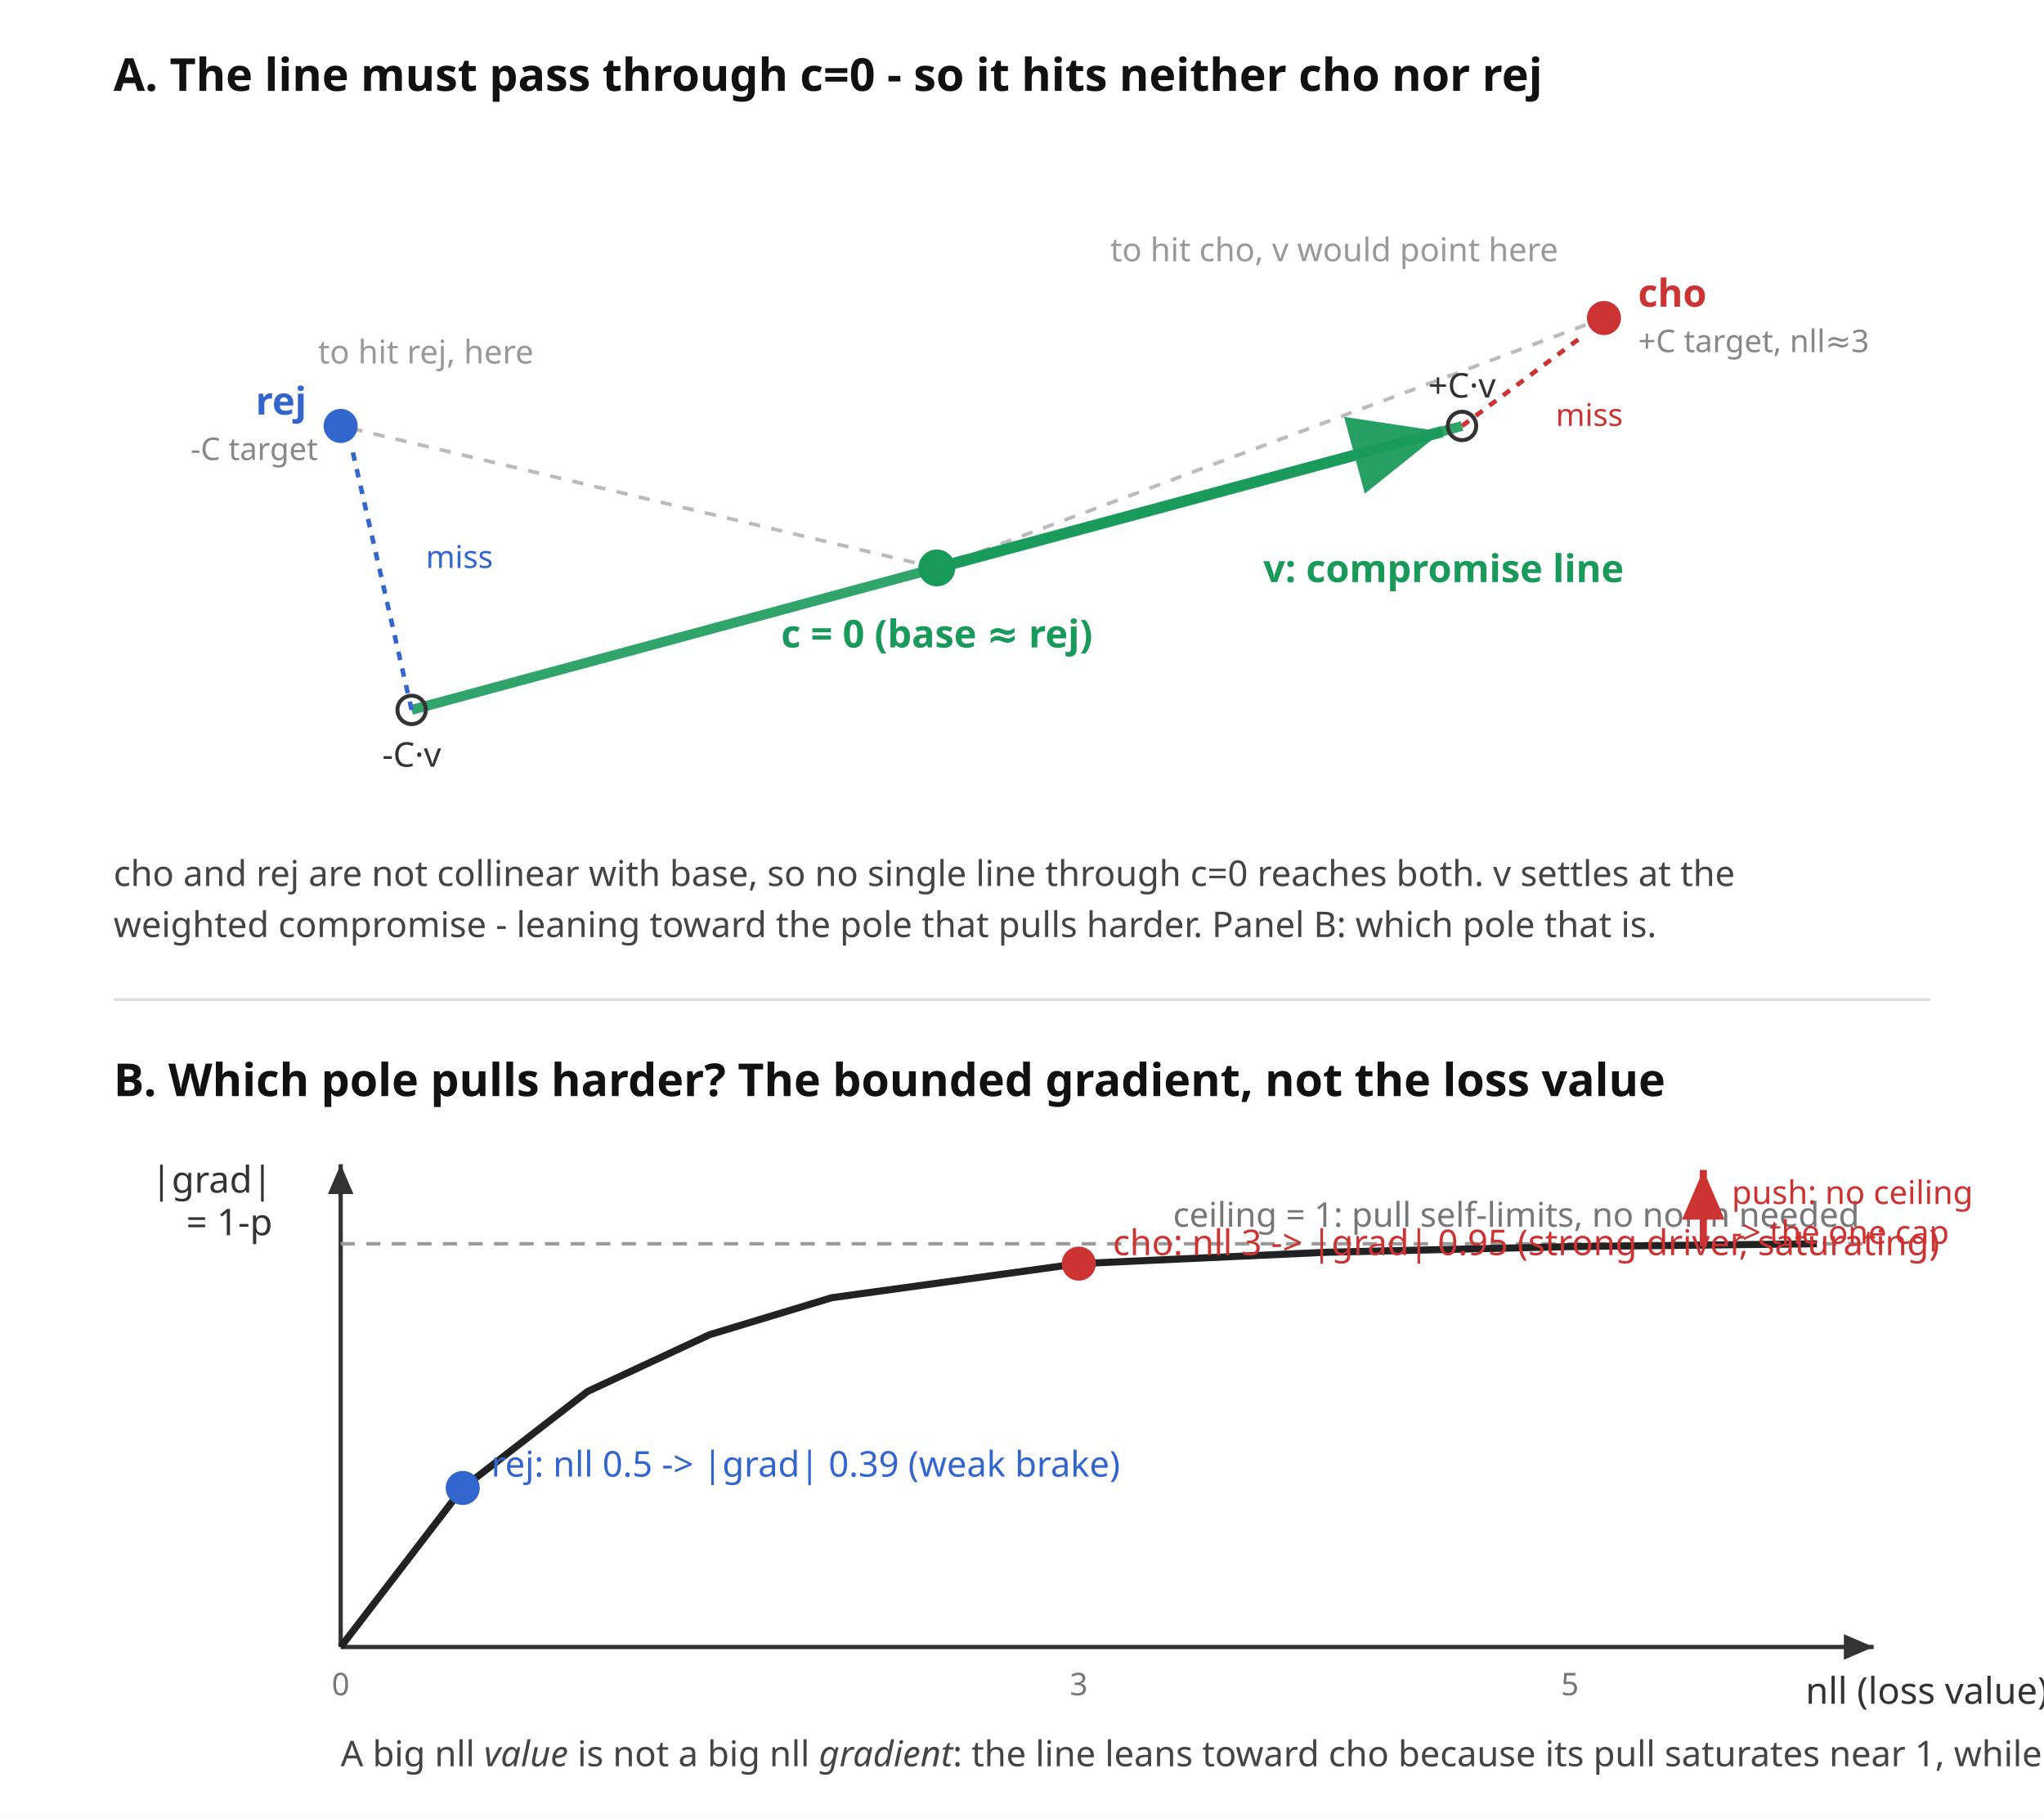
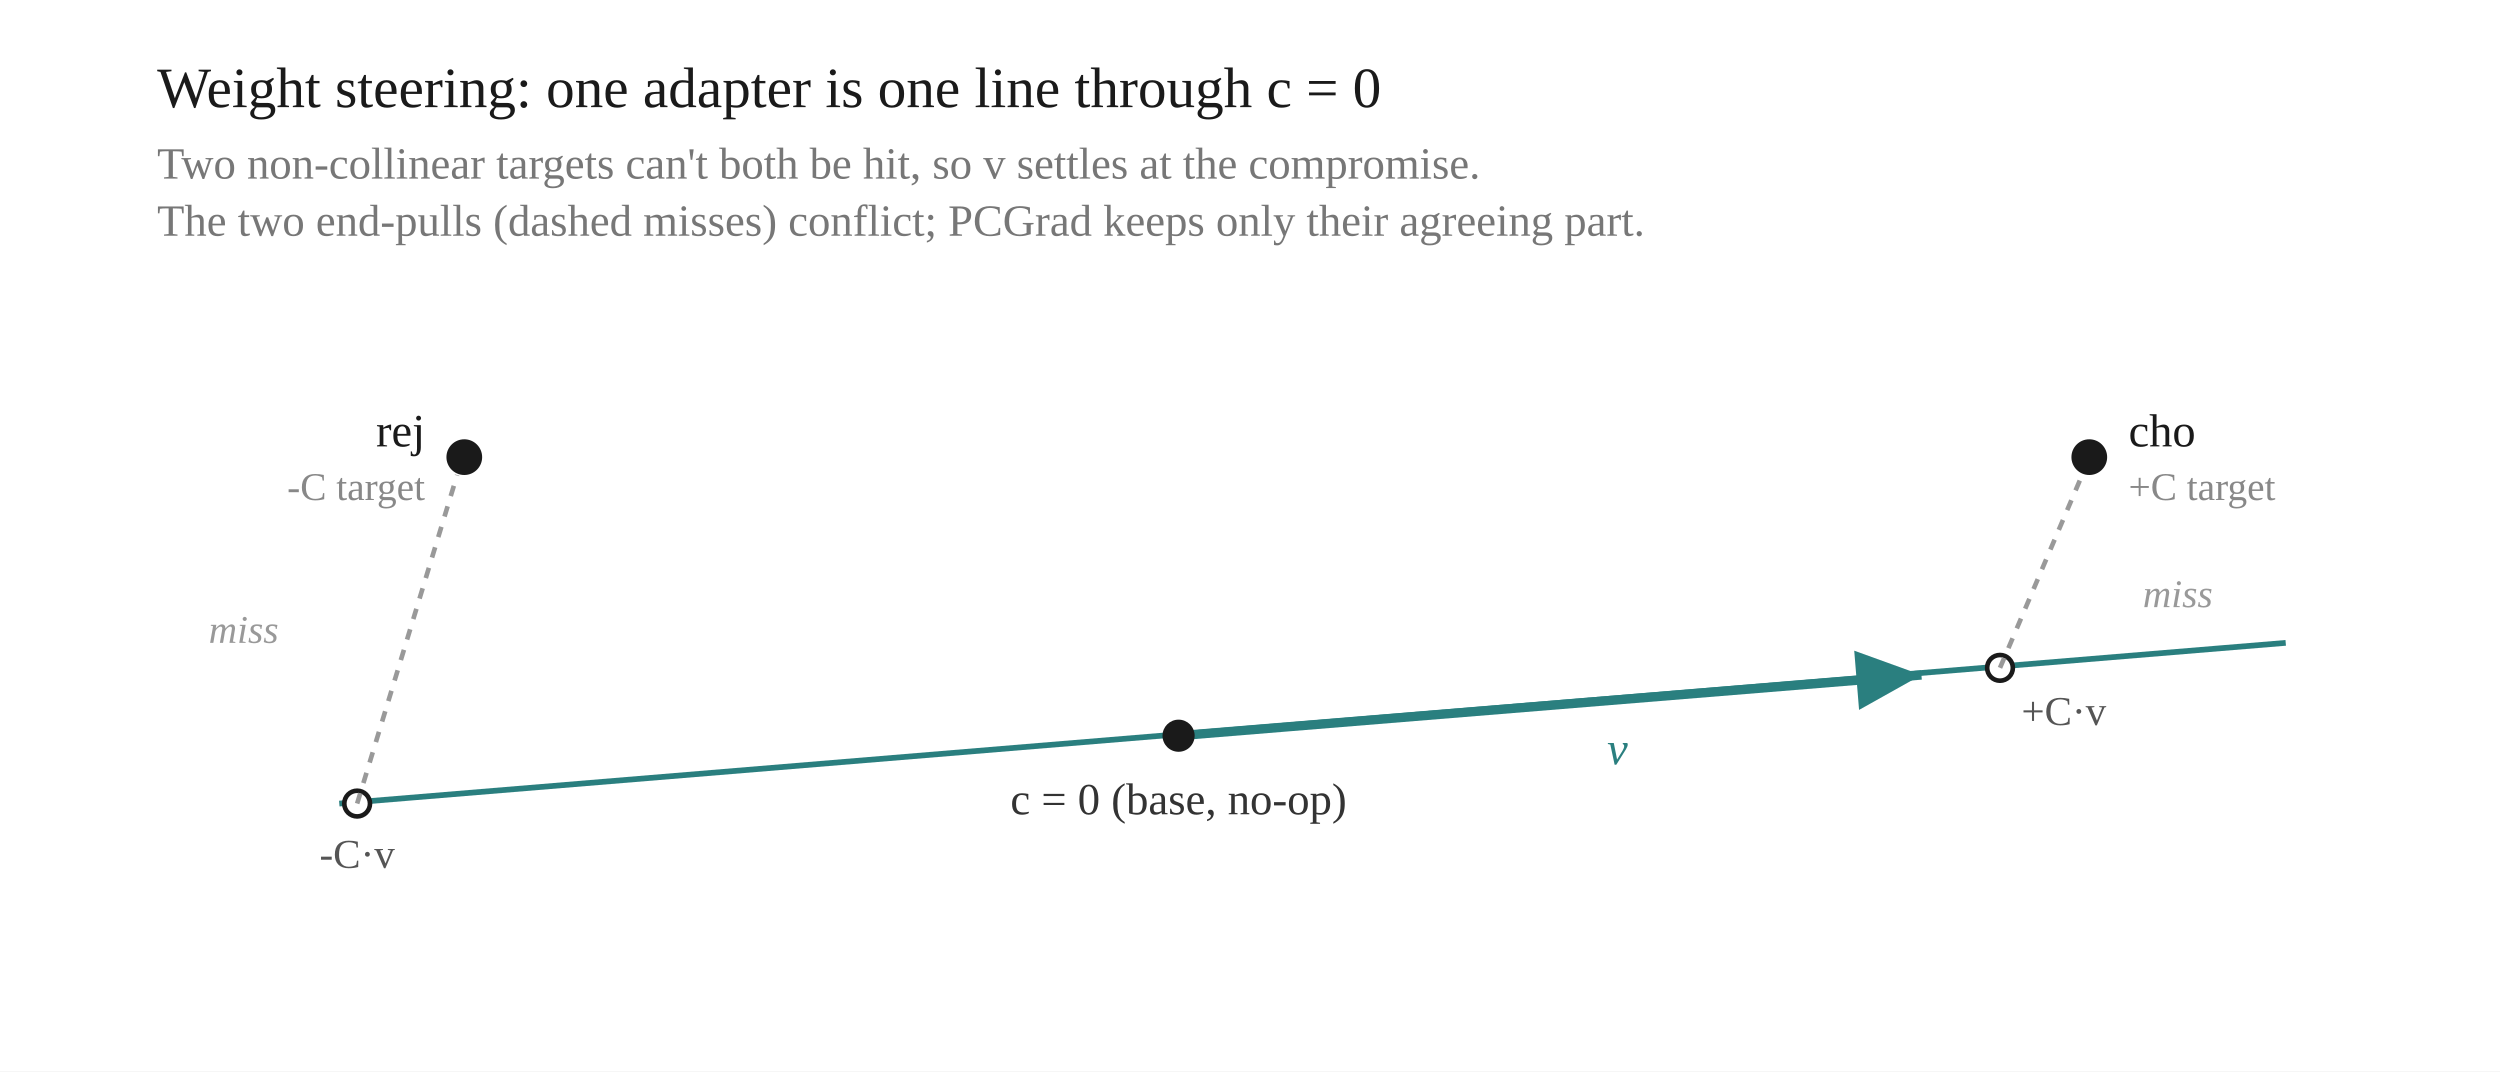
- <svg xmlns="http://www.w3.org/2000/svg" viewBox="0 0 720 640" font-family="sans-serif">
+ <svg xmlns="http://www.w3.org/2000/svg" viewBox="0 0 700 300" font-family="Georgia, 'Times New Roman', serif">
  <defs>
-     <marker id="ah" markerWidth="9" markerHeight="9" refX="7" refY="3" orient="auto">
-       <path d="M0,0 L7,3 L0,6 Z" fill="#333" />
-     </marker>
-     <marker id="ahg" markerWidth="11" markerHeight="11" refX="8" refY="3.5" orient="auto">
-       <path d="M0,0 L8,3.5 L0,7 Z" fill="#1a9a5a" />
-     </marker>
-     <marker id="ahr" markerWidth="10" markerHeight="10" refX="7" refY="3" orient="auto">
-       <path d="M0,0 L7,3 L0,6 Z" fill="#cc3333" />
+     <marker id="v" markerWidth="10" markerHeight="10" refX="7" refY="3.2" orient="auto">
+       <path d="M0,0 L7,3.2 L0,6.4 Z" fill="#2a7f7f" />
    </marker>
  </defs>
-   <rect width="720" height="640" fill="#ffffff" />
-   <text x="40" y="32" font-size="16" font-weight="bold" fill="#111">A. The line must pass through c=0 - so it hits neither cho nor rej</text>
-   <line x1="330" y1="200" x2="565" y2="112" stroke="#bbb" stroke-width="1.3" stroke-dasharray="4 4" />
-   <line x1="330" y1="200" x2="120" y2="150" stroke="#bbb" stroke-width="1.3" stroke-dasharray="4 4" />
-   <text x="470" y="92" font-size="11.5" fill="#999" text-anchor="middle">to hit cho, v would point here</text>
-   <text x="150" y="128" font-size="11.5" fill="#999" text-anchor="middle">to hit rej, here</text>
-   <line x1="145" y1="250" x2="515" y2="150" stroke="#1a9a5a" stroke-width="3.5" opacity="0.9" />
-   <line x1="330" y1="200" x2="508" y2="152" stroke="#1a9a5a" stroke-width="4" marker-end="url(#ahg)" opacity="0.95" />
-   <text x="445" y="205" font-size="13.5" fill="#1a9a5a" font-weight="bold">v: compromise line</text>
-   <circle cx="330" cy="200" r="6.5" fill="#1a9a5a" />
-   <text x="330" y="228" font-size="13.5" fill="#1a9a5a" text-anchor="middle" font-weight="bold">c = 0  (base ≈ rej)</text>
-   <circle cx="515" cy="150" r="5" fill="none" stroke="#333" stroke-width="1.4" />
-   <text x="515" y="140" font-size="12" fill="#333" text-anchor="middle">+C·v</text>
-   <circle cx="145" cy="250" r="5" fill="none" stroke="#333" stroke-width="1.4" />
-   <text x="145" y="270" font-size="12" fill="#333" text-anchor="middle">-C·v</text>
-   <circle cx="565" cy="112" r="6" fill="#cc3333" />
-   <text x="577" y="108" font-size="13.5" fill="#cc3333" font-weight="bold">cho</text>
-   <text x="577" y="124" font-size="11" fill="#888">+C target, nll≈3</text>
-   <circle cx="120" cy="150" r="6" fill="#3366cc" />
-   <text x="108" y="146" font-size="13.5" fill="#3366cc" font-weight="bold" text-anchor="end">rej</text>
-   <text x="112" y="162" font-size="11" fill="#888" text-anchor="end">-C target</text>
-   <line x1="515" y1="150" x2="558" y2="118" stroke="#cc3333" stroke-width="1.6" stroke-dasharray="3 3" />
-   <text x="548" y="150" font-size="11" fill="#cc3333">miss</text>
-   <line x1="145" y1="250" x2="124" y2="158" stroke="#3366cc" stroke-width="1.6" stroke-dasharray="3 3" />
-   <text x="150" y="200" font-size="11" fill="#3366cc">miss</text>
-   <text x="40" y="312" font-size="12.5" fill="#444">cho and rej are not collinear with base, so no single line through c=0 reaches both. v settles at the</text>
-   <text x="40" y="330" font-size="12.5" fill="#444">weighted compromise - leaning toward the pole that pulls harder. Panel B: which pole that is.</text>
-   <line x1="40" y1="352" x2="680" y2="352" stroke="#ddd" stroke-width="1" />
-   <text x="40" y="386" font-size="16" font-weight="bold" fill="#111">B. Which pole pulls harder? The bounded gradient, not the loss value</text>
-   <line x1="120" y1="580" x2="660" y2="580" stroke="#333" stroke-width="1.5" marker-end="url(#ah)" />
-   <line x1="120" y1="580" x2="120" y2="410" stroke="#333" stroke-width="1.5" marker-end="url(#ah)" />
-   <text x="636" y="600" font-size="13" fill="#333">nll (loss value)</text>
-   <text x="96" y="420" font-size="13" fill="#333" text-anchor="end">|grad|</text>
-   <text x="96" y="435" font-size="13" fill="#333" text-anchor="end">= 1-p</text>
-   <line x1="120" y1="438" x2="660" y2="438" stroke="#999" stroke-dasharray="5 4" stroke-width="1.2" />
-   <text x="655" y="432" font-size="12" fill="#777" text-anchor="end">ceiling = 1: pull self-limits, no norm needed</text>
-   <text x="120" y="597" font-size="11" fill="#777" text-anchor="middle">0</text>
-   <text x="380" y="597" font-size="11" fill="#777" text-anchor="middle">3</text>
-   <text x="553" y="597" font-size="11" fill="#777" text-anchor="middle">5</text>
-   <path d="M120,580 L163,524 L207,490 L250,470 L293,457 L380,445 L467,441 L553,439 L640,438" fill="none" stroke="#222" stroke-width="2.5" />
-   <circle cx="163" cy="524" r="6" fill="#3366cc" />
-   <text x="173" y="520" font-size="12.5" fill="#3366cc">rej: nll 0.5 -&gt; |grad| 0.39 (weak brake)</text>
-   <circle cx="380" cy="445" r="6" fill="#cc3333" />
-   <text x="392" y="442" font-size="12.5" fill="#cc3333">cho: nll 3 -&gt; |grad| 0.95 (strong driver, saturating)</text>
-   <line x1="600" y1="439" x2="600" y2="412" stroke="#cc3333" stroke-width="2.5" marker-end="url(#ahr)" />
-   <text x="610" y="424" font-size="11.5" fill="#cc3333">push: no ceiling</text>
-   <text x="610" y="438" font-size="11.5" fill="#cc3333">-&gt; the one cap</text>
-   <text x="120" y="622" font-size="12.5" fill="#444">A big nll <tspan font-style="italic">value</tspan> is not a big nll <tspan font-style="italic">gradient</tspan>: the line leans toward cho because its pull saturates near 1, while rej's ≈ 0.</text>
+   <rect width="700" height="300" fill="#ffffff" />
+   <text x="44" y="30" font-size="16" fill="#1a1a1a">Weight steering: one adapter is one line through c = 0</text>
+   <text x="44" y="50" font-size="12.5" fill="#777">Two non-collinear targets can't both be hit, so v settles at the compromise.</text>
+   <text x="44" y="66" font-size="12.5" fill="#777">The two end-pulls (dashed misses) conflict; PCGrad keeps only their agreeing part.</text>
+   <line x1="95" y1="225" x2="640" y2="180" stroke="#2a7f7f" stroke-width="1.6" />
+   <line x1="330" y1="206" x2="538" y2="189" stroke="#2a7f7f" stroke-width="2.6" marker-end="url(#v)" />
+   <text x="450" y="214" font-size="13" fill="#2a7f7f" font-style="italic">v</text>
+   <circle cx="330" cy="206" r="4.5" fill="#1a1a1a" />
+   <text x="330" y="228" font-size="12.5" fill="#333" text-anchor="middle">c = 0  (base, no-op)</text>
+   <circle cx="560" cy="187" r="3.6" fill="#ffffff" stroke="#1a1a1a" stroke-width="1.3" />
+   <text x="566" y="203" font-size="11.5" fill="#555">+C·v</text>
+   <circle cx="100" cy="225" r="3.6" fill="#ffffff" stroke="#1a1a1a" stroke-width="1.3" />
+   <text x="100" y="243" font-size="11.5" fill="#555" text-anchor="middle">-C·v</text>
+   <circle cx="585" cy="128" r="5" fill="#1a1a1a" />
+   <text x="596" y="125" font-size="13" fill="#1a1a1a">cho</text>
+   <text x="596" y="140" font-size="11" fill="#888">+C target</text>
+   <circle cx="130" cy="128" r="5" fill="#1a1a1a" />
+   <text x="119" y="125" font-size="13" fill="#1a1a1a" text-anchor="end">rej</text>
+   <text x="119" y="140" font-size="11" fill="#888" text-anchor="end">-C target</text>
+   <line x1="560" y1="187" x2="583" y2="133" stroke="#999" stroke-width="1.3" stroke-dasharray="3 3" />
+   <line x1="100" y1="225" x2="128" y2="133" stroke="#999" stroke-width="1.3" stroke-dasharray="3 3" />
+   <text x="600" y="170" font-size="11" fill="#999" font-style="italic">miss</text>
+   <text x="78" y="180" font-size="11" fill="#999" font-style="italic" text-anchor="end">miss</text>
</svg>
